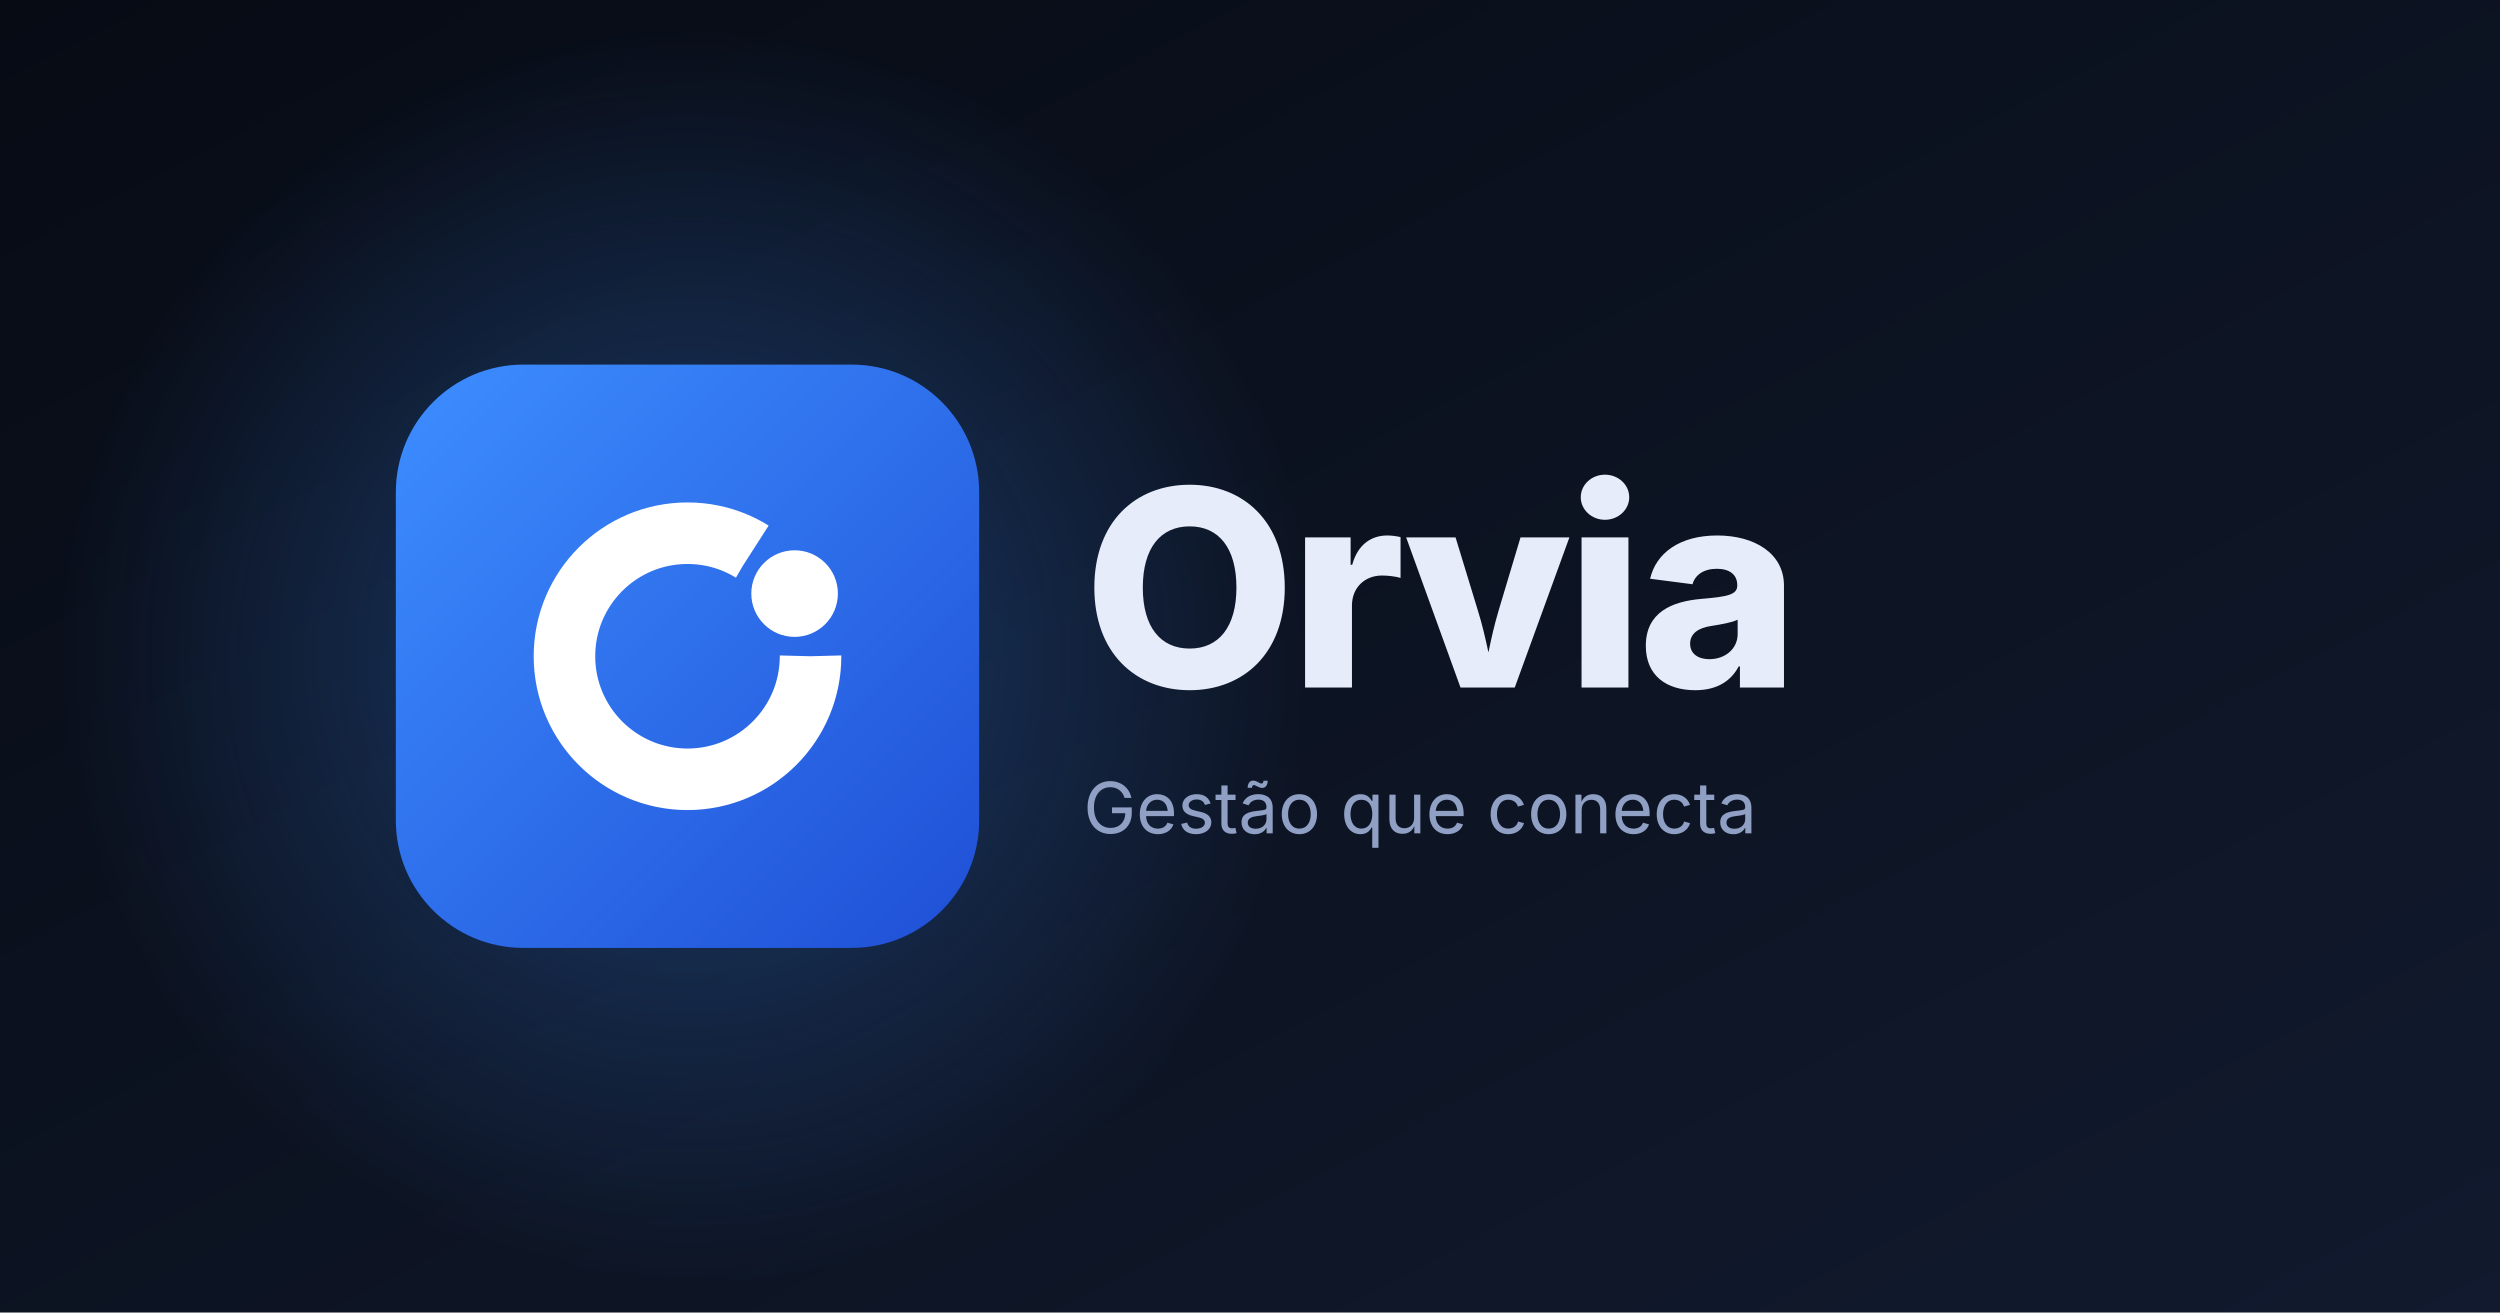
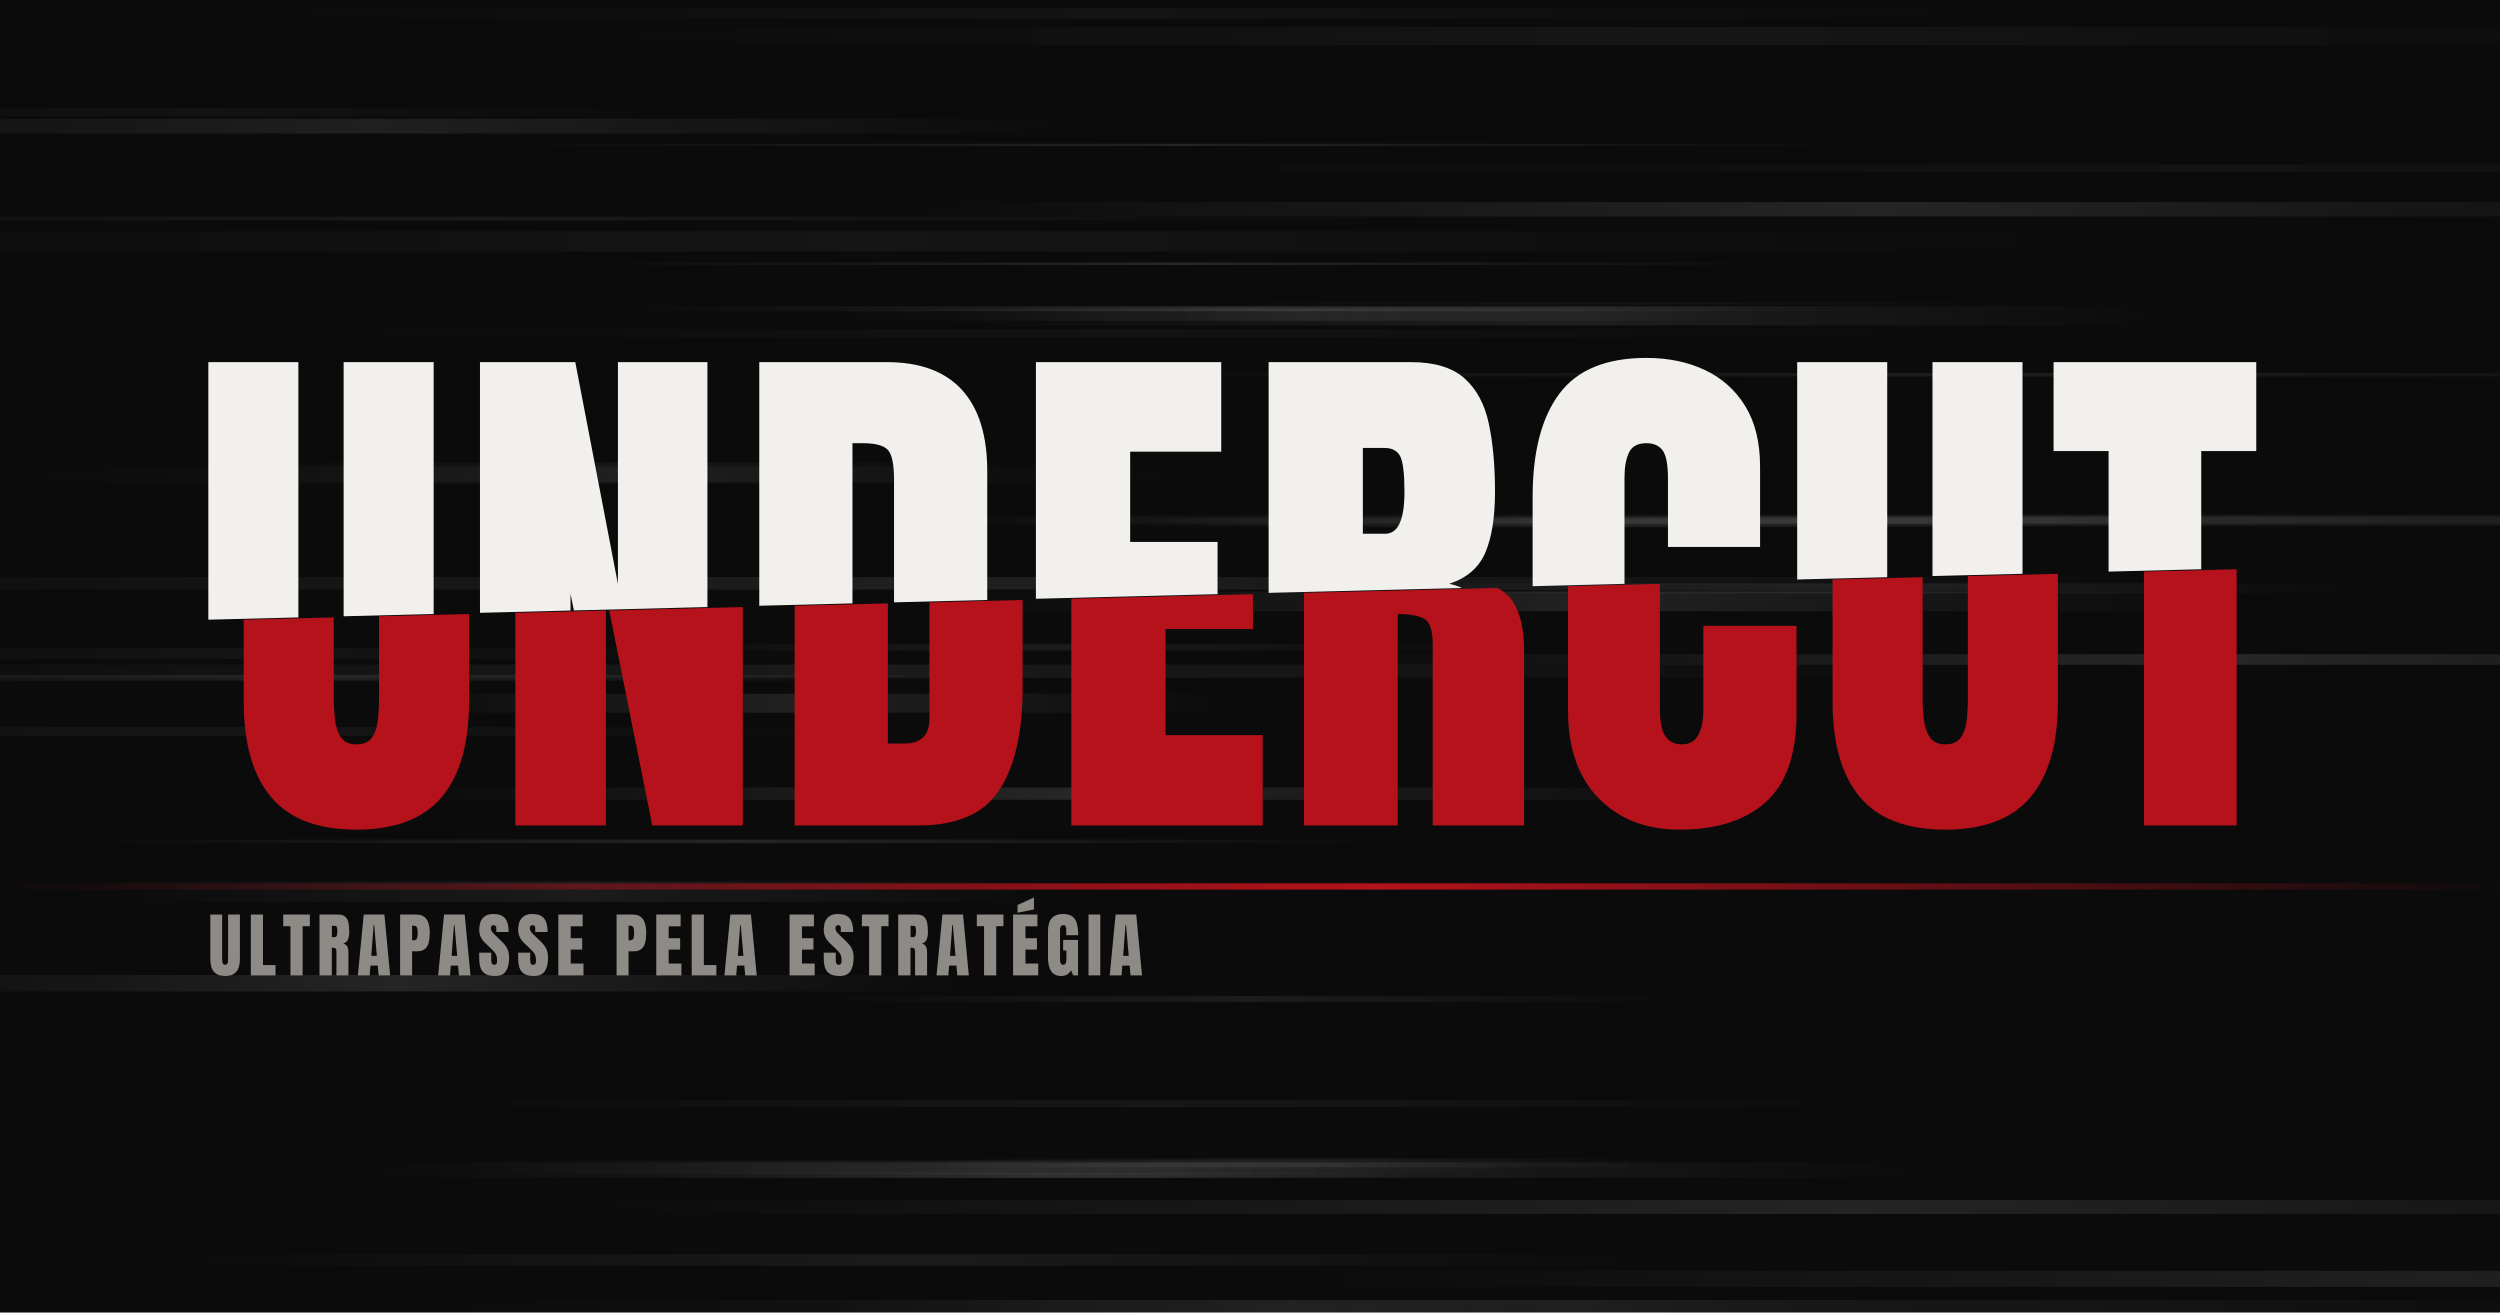
<svg xmlns="http://www.w3.org/2000/svg" viewBox="0 0 1200 630">
  <defs>
-     <linearGradient id="bg" x1="0" y1="0" x2="1" y2="1">
-       <stop offset="0" stop-color="#070B14" />
-       <stop offset="1" stop-color="#111A2E" />
+     <linearGradient id="streak" x1="0" x2="1">
+       <stop offset="0" stop-color="#fff" stop-opacity="0" />
+       <stop offset=".5" stop-color="#fff" />
+       <stop offset="1" stop-color="#fff" stop-opacity="0" />
    </linearGradient>
-     <linearGradient id="mark" x1="0" y1="0" x2="1" y2="1">
-       <stop offset="0" stop-color="#3D8EFF" />
-       <stop offset="1" stop-color="#1F4FD6" />
+     <linearGradient id="redline" x1="0" x2="1">
+       <stop offset="0" stop-color="#B5121B" stop-opacity="0" />
+       <stop offset=".55" stop-color="#B5121B" />
+       <stop offset="1" stop-color="#B5121B" stop-opacity="0" />
    </linearGradient>
-     <radialGradient id="glow" cx="0.5" cy="0.5" r="0.5">
-       <stop offset="0" stop-color="#3D8EFF" stop-opacity="0.35" />
-       <stop offset="1" stop-color="#3D8EFF" stop-opacity="0" />
-     </radialGradient>
  </defs>
-   <rect width="1200" height="630" fill="url(#bg)" />
-   <circle cx="330" cy="315" r="300" fill="url(#glow)" />
-   <g transform="translate(190,175) scale(0.546875)">
-     <rect width="512" height="512" rx="112" fill="url(#mark)" />
-     <circle cx="256" cy="256" r="108" fill="none" stroke="#FFFFFF" stroke-width="54" stroke-dasharray="568.6 110" stroke-linecap="butt" />
-     <circle cx="350" cy="201" r="38" fill="#FFFFFF" />
+   <rect width="1200" height="630" fill="#0B0B0C" />
+   <rect x="305" y="309" width="404" height="3.2" fill="url(#streak)" opacity="0.070" />
+   <rect x="-129" y="319" width="1091" height="6.3" fill="url(#streak)" opacity="0.067" />
+   <rect x="503" y="179" width="892" height="1.7" fill="url(#streak)" opacity="0.075" />
+   <rect x="405" y="148" width="442" height="6.0" fill="url(#streak)" opacity="0.074" />
+   <rect x="-155" y="111" width="1145" height="9.7" fill="url(#streak)" opacity="0.041" />
+   <rect x="660" y="280" width="470" height="4.8" fill="url(#streak)" opacity="0.080" />
+   <rect x="53" y="423" width="453" height="9.9" fill="url(#streak)" opacity="0.070" />
+   <rect x="292" y="147" width="597" height="2.4" fill="url(#streak)" opacity="0.100" />
+   <rect x="115" y="222" width="372" height="9.3" fill="url(#streak)" opacity="0.051" />
+   <rect x="224" y="557" width="512" height="6.4" fill="url(#streak)" opacity="0.066" />
+   <rect x="388" y="478" width="422" height="3.0" fill="url(#streak)" opacity="0.071" />
+   <rect x="-157" y="57" width="671" height="7.1" fill="url(#streak)" opacity="0.088" />
+   <rect x="92" y="602" width="694" height="5.5" fill="url(#streak)" opacity="0.069" />
+   <rect x="206" y="528" width="695" height="3.4" fill="url(#streak)" opacity="0.051" />
+   <rect x="-81" y="468" width="543" height="7.9" fill="url(#streak)" opacity="0.107" />
+   <rect x="634" y="610" width="1074" height="7.7" fill="url(#streak)" opacity="0.088" />
+   <rect x="-178" y="349" width="591" height="4.2" fill="url(#streak)" opacity="0.049" />
+   <rect x="417" y="248" width="964" height="3.4" fill="url(#streak)" opacity="0.116" />
+   <rect x="124" y="4" width="827" height="5.0" fill="url(#streak)" opacity="0.038" />
+   <rect x="211" y="624" width="1085" height="6.3" fill="url(#streak)" opacity="0.072" />
+   <rect x="514" y="79" width="1107" height="3.4" fill="url(#streak)" opacity="0.032" />
+   <rect x="436" y="97" width="928" height="6.9" fill="url(#streak)" opacity="0.108" />
+   <rect x="547" y="145" width="452" height="1.3" fill="url(#streak)" opacity="0.037" />
+   <rect x="283" y="13" width="1048" height="8.6" fill="url(#streak)" opacity="0.043" />
+   <rect x="-153" y="311" width="552" height="5.4" fill="url(#streak)" opacity="0.036" />
+   <rect x="7" y="224" width="566" height="8.1" fill="url(#streak)" opacity="0.042" />
+   <rect x="-199" y="104" width="862" height="1.8" fill="url(#streak)" opacity="0.066" />
+   <rect x="230" y="69" width="673" height="1.1" fill="url(#streak)" opacity="0.098" />
+   <rect x="465" y="284" width="604" height="9.4" fill="url(#streak)" opacity="0.095" />
+   <rect x="41" y="403" width="623" height="1.7" fill="url(#streak)" opacity="0.109" />
+   <rect x="-138" y="52" width="468" height="3.7" fill="url(#streak)" opacity="0.033" />
+   <rect x="196" y="378" width="639" height="5.9" fill="url(#streak)" opacity="0.112" />
+   <rect x="179" y="333" width="408" height="9.1" fill="url(#streak)" opacity="0.090" />
+   <rect x="616" y="314" width="910" height="5.1" fill="url(#streak)" opacity="0.117" />
+   <rect x="174" y="558" width="748" height="7.3" fill="url(#streak)" opacity="0.101" />
+   <rect x="291" y="576" width="1191" height="6.7" fill="url(#streak)" opacity="0.105" />
+   <rect x="-132" y="277" width="1175" height="6.0" fill="url(#streak)" opacity="0.089" />
+   <rect x="476" y="247" width="1004" height="5.5" fill="url(#streak)" opacity="0.070" />
+   <rect x="450" y="556" width="347" height="4.3" fill="url(#streak)" opacity="0.072" />
+   <rect x="393" y="624" width="439" height="7.1" fill="url(#streak)" opacity="0.045" />
+   <rect x="275" y="126" width="583" height="1.2" fill="url(#streak)" opacity="0.116" />
+   <rect x="-168" y="324" width="650" height="2.7" fill="url(#streak)" opacity="0.089" />
+   <rect x="466" y="147" width="575" height="9.2" fill="url(#streak)" opacity="0.084" />
+   <rect x="547" y="249" width="461" height="4.1" fill="url(#streak)" opacity="0.068" />
+   <rect x="312" y="563" width="377" height="2.5" fill="url(#streak)" opacity="0.074" />
+   <rect x="162" y="158" width="759" height="4.0" fill="url(#streak)" opacity="0.032" />
+   <rect x="0" y="424" width="1200" height="3" fill="url(#redline)" />
+   <g transform="translate(100 171.8) scale(1.0351)">
+     <defs>
+       <clipPath id="ogt">
+         <path d="M-43.75,-43.75H993.423V96.25L-43.75,122.5Z" />
+       </clipPath>
+       <clipPath id="ogb">
+         <path d="M-43.75,122.5L993.423,96.25V262.5H-43.75Z" />
+       </clipPath>
+     </defs>
+     <path d="M52.25 218.75L52.25 218.75Q25.39 218.75 12.70 203.67Q0 188.60 0 159.30L0 159.30L0 1.95L41.75 1.95L41.75 157.59Q41.75 162.96 42.36 167.91Q42.97 172.85 45.17 176.03Q47.36 179.20 52.25 179.20L52.25 179.20Q57.25 179.20 59.45 176.09Q61.65 172.97 62.19 167.97Q62.74 162.96 62.74 157.59L62.74 157.59L62.74 1.95L104.49 1.95L104.49 159.30Q104.49 188.60 91.80 203.67Q79.10 218.75 52.25 218.75ZM167.96 216.80L125.97 216.80L125.97 1.95L170.16 1.95L189.94 104.86L189.94 1.95L231.44 1.95L231.44 216.80L189.45 216.80L167.96 109.38L167.96 216.80ZM313.10 216.80L255.48 216.80L255.48 1.95L314.57 1.95Q337.76 1.95 349.48 14.83Q361.20 27.71 361.20 52.49L361.20 52.49L361.20 153.08Q361.20 183.59 350.52 200.20Q339.83 216.80 313.10 216.80L313.10 216.80ZM298.70 39.55L298.70 178.83L306.14 178.83Q317.98 178.83 317.98 167.36L317.98 167.36L317.98 56.52Q317.98 45.78 315.11 42.66Q312.25 39.55 303.46 39.55L303.46 39.55L298.70 39.55ZM472.52 216.80L383.77 216.80L383.77 1.95L469.71 1.95L469.71 43.46L427.48 43.46L427.48 85.33L468.00 85.33L468.00 125.73L427.48 125.73L427.48 174.93L472.52 174.93L472.52 216.80ZM535.14 216.80L491.68 216.80L491.68 1.95L557.60 1.95Q574.08 1.95 582.50 9.46Q590.92 16.97 593.79 30.46Q596.66 43.95 596.66 62.13L596.66 62.13Q596.66 79.71 592.20 90.21Q587.75 100.71 575.42 104.74L575.42 104.74Q585.55 106.81 589.64 114.81Q593.73 122.80 593.73 135.50L593.73 135.50L593.73 216.80L551.37 216.80L551.37 132.69Q551.37 123.29 547.53 121.03Q543.68 118.77 535.14 118.77L535.14 118.77L535.14 216.80ZM535.38 41.75L535.38 81.54L545.76 81.54Q554.67 81.54 554.67 62.13L554.67 62.13Q554.67 49.56 552.71 45.65Q550.76 41.75 545.39 41.75L545.39 41.75L535.38 41.75ZM665.87 218.75L665.87 218.75Q642.55 218.75 628.33 204.22Q614.11 189.70 614.11 163.57L614.11 163.57L614.11 64.45Q614.11 33.20 626.50 16.60Q638.89 0 666.85 0L666.85 0Q682.10 0 694.01 5.62Q705.91 11.23 712.74 22.40Q719.58 33.57 719.58 50.54L719.58 50.54L719.58 87.65L676.86 87.65L676.86 55.91Q676.86 46.26 674.41 42.91Q671.97 39.55 666.85 39.55L666.85 39.55Q660.86 39.55 658.79 43.88Q656.71 48.22 656.71 55.42L656.71 55.42L656.71 162.96Q656.71 171.88 659.34 175.54Q661.96 179.20 666.85 179.20L666.85 179.20Q672.34 179.20 674.60 174.68Q676.86 170.17 676.86 162.96L676.86 162.96L676.86 124.27L720.07 124.27L720.07 164.92Q720.07 193.24 705.79 205.99Q691.50 218.75 665.87 218.75ZM789.03 218.75L789.03 218.75Q762.18 218.75 749.48 203.67Q736.79 188.60 736.79 159.30L736.79 159.30L736.79 1.95L778.54 1.95L778.54 157.59Q778.54 162.96 779.15 167.91Q779.76 172.85 781.95 176.03Q784.15 179.20 789.03 179.20L789.03 179.20Q794.04 179.20 796.24 176.09Q798.43 172.97 798.98 167.97Q799.53 162.96 799.53 157.59L799.53 157.59L799.53 1.95L841.28 1.95L841.28 159.30Q841.28 188.60 828.58 203.67Q815.89 218.75 789.03 218.75ZM924.16 216.80L881.19 216.80L881.19 43.21L855.68 43.21L855.68 1.95L949.67 1.95L949.67 43.21L924.16 43.21L924.16 216.80Z" fill="#F2F0EC" clip-path="url(#ogt)" />
+     <g transform="translate(16.41 0)">
+       <path d="M52.25 218.75L52.25 218.75Q25.39 218.75 12.70 203.67Q0 188.60 0 159.30L0 159.30L0 1.95L41.75 1.95L41.75 157.59Q41.75 162.96 42.36 167.91Q42.97 172.85 45.17 176.03Q47.36 179.20 52.25 179.20L52.25 179.20Q57.25 179.20 59.45 176.09Q61.65 172.97 62.19 167.97Q62.74 162.96 62.74 157.59L62.74 157.59L62.74 1.95L104.49 1.95L104.49 159.30Q104.49 188.60 91.80 203.67Q79.10 218.75 52.25 218.75ZM167.96 216.80L125.97 216.80L125.97 1.95L170.16 1.95L189.94 104.86L189.94 1.95L231.44 1.95L231.44 216.80L189.45 216.80L167.96 109.38L167.96 216.80ZM313.10 216.80L255.48 216.80L255.48 1.95L314.57 1.95Q337.76 1.95 349.48 14.83Q361.20 27.71 361.20 52.49L361.20 52.49L361.20 153.08Q361.20 183.59 350.52 200.20Q339.83 216.80 313.10 216.80L313.10 216.80ZM298.70 39.55L298.70 178.83L306.14 178.83Q317.98 178.83 317.98 167.36L317.98 167.36L317.98 56.52Q317.98 45.78 315.11 42.66Q312.25 39.55 303.46 39.55L303.46 39.55L298.70 39.55ZM472.52 216.80L383.77 216.80L383.77 1.95L469.71 1.95L469.71 43.46L427.48 43.46L427.48 85.33L468.00 85.33L468.00 125.73L427.48 125.73L427.48 174.93L472.52 174.93L472.52 216.80ZM535.14 216.80L491.68 216.80L491.68 1.95L557.60 1.95Q574.08 1.95 582.50 9.46Q590.92 16.97 593.79 30.46Q596.66 43.95 596.66 62.13L596.66 62.13Q596.66 79.71 592.20 90.21Q587.75 100.71 575.42 104.74L575.42 104.74Q585.55 106.81 589.64 114.81Q593.73 122.80 593.73 135.50L593.73 135.50L593.73 216.80L551.37 216.80L551.37 132.69Q551.37 123.29 547.53 121.03Q543.68 118.77 535.14 118.77L535.14 118.77L535.14 216.80ZM535.38 41.75L535.38 81.54L545.76 81.54Q554.67 81.54 554.67 62.13L554.67 62.13Q554.67 49.56 552.71 45.65Q550.76 41.75 545.39 41.75L545.39 41.75L535.38 41.75ZM665.87 218.75L665.87 218.75Q642.55 218.75 628.33 204.22Q614.11 189.70 614.11 163.57L614.11 163.57L614.11 64.45Q614.11 33.20 626.50 16.60Q638.89 0 666.85 0L666.85 0Q682.10 0 694.01 5.62Q705.91 11.23 712.74 22.40Q719.58 33.57 719.58 50.54L719.58 50.54L719.58 87.65L676.86 87.65L676.86 55.91Q676.86 46.26 674.41 42.91Q671.97 39.55 666.85 39.55L666.85 39.55Q660.86 39.55 658.79 43.88Q656.71 48.22 656.71 55.42L656.71 55.42L656.71 162.96Q656.71 171.88 659.34 175.54Q661.96 179.20 666.85 179.20L666.85 179.20Q672.34 179.20 674.60 174.68Q676.86 170.17 676.86 162.96L676.86 162.96L676.86 124.27L720.07 124.27L720.07 164.92Q720.07 193.24 705.79 205.99Q691.50 218.75 665.87 218.75ZM789.03 218.75L789.03 218.75Q762.18 218.75 749.48 203.67Q736.79 188.60 736.79 159.30L736.79 159.30L736.79 1.95L778.54 1.95L778.54 157.59Q778.54 162.96 779.15 167.91Q779.76 172.85 781.95 176.03Q784.15 179.20 789.03 179.20L789.03 179.20Q794.04 179.20 796.24 176.09Q798.43 172.97 798.98 167.97Q799.53 162.96 799.53 157.59L799.53 157.59L799.53 1.95L841.28 1.95L841.28 159.30Q841.28 188.60 828.58 203.67Q815.89 218.75 789.03 218.75ZM924.16 216.80L881.19 216.80L881.19 43.21L855.68 43.21L855.68 1.95L949.67 1.95L949.67 43.21L924.16 43.21L924.16 216.80Z" fill="#B5121B" clip-path="url(#ogb)" />
+     </g>
  </g>
-   <text x="520" y="330" font-family="'Segoe UI', Inter, Arial, sans-serif" font-size="132" font-weight="800" letter-spacing="-3" fill="#E6ECFA">Orvia</text>
-   <text x="520" y="400" font-family="'Segoe UI', Inter, Arial, sans-serif" font-size="34" fill="#8FA0C4">Gestão que conecta</text>
+   <path d="M8.05 0.27L8.05 0.27Q4.40 0.27 2.67-1.78Q0.95-3.83 0.95-7.82L0.95-7.82L0.95-29.22L6.62-29.22L6.62-8.05Q6.62-7.32 6.71-6.65Q6.79-5.98 7.09-5.54Q7.39-5.11 8.05-5.11L8.05-5.11Q8.73-5.11 9.03-5.54Q9.33-5.96 9.40-6.64Q9.48-7.32 9.48-8.05L9.48-8.05L9.48-29.22L15.16-29.22L15.16-7.82Q15.16-3.83 13.43-1.78Q11.70 0.27 8.05 0.27ZM32.25 0L20.40 0L20.40-29.22L26.24-29.22L26.24-4.98L32.25-4.98L32.25 0ZM45.26 0L39.42 0L39.42-23.61L35.95-23.61L35.95-29.22L48.73-29.22L48.73-23.61L45.26-23.61L45.26 0ZM59.27 0L53.36 0L53.36-29.22L62.32-29.22Q64.57-29.22 65.71-28.20Q66.86-27.18 67.25-25.34Q67.64-23.51 67.64-21.03L67.64-21.03Q67.64-18.64 67.03-17.22Q66.42-15.79 64.75-15.24L64.75-15.24Q66.13-14.96 66.68-13.87Q67.24-12.78 67.24-11.06L67.24-11.06L67.24 0L61.48 0L61.48-11.44Q61.48-12.72 60.95-13.02Q60.43-13.33 59.27-13.33L59.27-13.33L59.27 0ZM59.30-23.81L59.30-18.39L60.71-18.39Q61.93-18.39 61.93-21.03L61.93-21.03Q61.93-22.74 61.66-23.28Q61.39-23.81 60.66-23.81L60.66-23.81L59.30-23.81ZM77.44 0L71.77 0L74.59-29.22L84.50-29.22L87.27 0L81.74 0L81.33-4.71L77.81-4.71L77.44 0ZM79.34-24.24L78.22-9.38L80.88-9.38L79.60-24.24L79.34-24.24ZM97.81 0L92.06 0L92.06-29.22L99.78-29.22Q102.21-29.22 103.63-28.14Q105.05-27.06 105.66-25.07Q106.28-23.08 106.28-20.32L106.28-20.32Q106.28-17.66 105.76-15.70Q105.25-13.73 103.93-12.65Q102.61-11.57 100.18-11.57L100.18-11.57L97.81-11.57L97.81 0ZM97.81-23.89L97.81-16.82L98.14-16.82Q99.77-16.82 100.13-17.73Q100.50-18.64 100.50-20.42L100.50-20.42Q100.50-22.08 100.14-22.98Q99.78-23.89 98.46-23.89L98.46-23.89L97.81-23.89ZM116.00 0L110.32 0L113.14-29.22L123.05-29.22L125.83 0L120.30 0L119.88-4.71L116.36-4.71L116.00 0ZM117.89-24.24L116.78-9.38L119.44-9.38L118.16-24.24L117.89-24.24ZM137.56 0.27L137.56 0.27Q133.56 0.27 131.79-1.73Q130.02-3.72 130.02-8.07L130.02-8.07L130.02-10.92L135.80-10.92L135.80-7.27Q135.80-6.26 136.11-5.69Q136.41-5.11 137.18-5.11L137.18-5.11Q137.97-5.11 138.28-5.58Q138.59-6.04 138.59-7.11L138.59-7.11Q138.59-8.45 138.32-9.35Q138.06-10.26 137.40-11.08Q136.75-11.90 135.58-13.00L135.58-13.00L132.96-15.49Q130.02-18.26 130.02-21.83L130.02-21.83Q130.02-25.57 131.76-27.53Q133.49-29.48 136.78-29.48L136.78-29.48Q140.80-29.48 142.48-27.34Q144.17-25.20 144.17-20.83L144.17-20.83L138.22-20.83L138.22-22.84Q138.22-23.44 137.88-23.77Q137.54-24.11 136.96-24.11L136.96-24.11Q136.26-24.11 135.94-23.72Q135.62-23.33 135.62-22.71L135.62-22.71Q135.62-22.10 135.95-21.38Q136.28-20.67 137.26-19.74L137.26-19.74L140.63-16.50Q141.64-15.54 142.49-14.47Q143.34-13.40 143.85-11.98Q144.37-10.56 144.37-8.52L144.37-8.52Q144.37-4.40 142.85-2.07Q141.33 0.27 137.56 0.27ZM156.25 0.27L156.25 0.27Q152.25 0.27 150.48-1.73Q148.71-3.72 148.71-8.07L148.71-8.07L148.71-10.92L154.49-10.92L154.49-7.27Q154.49-6.26 154.80-5.69Q155.10-5.11 155.87-5.11L155.87-5.11Q156.66-5.11 156.97-5.58Q157.28-6.04 157.28-7.11L157.28-7.11Q157.28-8.45 157.01-9.35Q156.75-10.26 156.09-11.08Q155.43-11.90 154.27-13.00L154.27-13.00L151.65-15.49Q148.71-18.26 148.71-21.83L148.71-21.83Q148.71-25.57 150.45-27.53Q152.18-29.48 155.47-29.48L155.47-29.48Q159.49-29.48 161.17-27.34Q162.86-25.20 162.86-20.83L162.86-20.83L156.91-20.83L156.91-22.84Q156.91-23.44 156.57-23.77Q156.23-24.11 155.65-24.11L155.65-24.11Q154.95-24.11 154.63-23.72Q154.31-23.33 154.31-22.71L154.31-22.71Q154.31-22.10 154.64-21.38Q154.97-20.67 155.95-19.74L155.95-19.74L159.32-16.50Q160.33-15.54 161.18-14.47Q162.03-13.40 162.54-11.98Q163.05-10.56 163.05-8.52L163.05-8.52Q163.05-4.40 161.54-2.07Q160.02 0.27 156.25 0.27ZM180.07 0L168.00 0L168.00-29.22L179.68-29.22L179.68-23.57L173.94-23.57L173.94-17.88L179.45-17.88L179.45-12.38L173.94-12.38L173.94-5.69L180.07-5.69L180.07 0ZM201.71 0L195.96 0L195.96-29.22L203.68-29.22Q206.10-29.22 207.52-28.14Q208.94-27.06 209.56-25.07Q210.17-23.08 210.17-20.32L210.17-20.32Q210.17-17.66 209.66-15.70Q209.14-13.73 207.82-12.65Q206.50-11.57 204.08-11.57L204.08-11.57L201.71-11.57L201.71 0ZM201.71-23.89L201.71-16.82L202.04-16.82Q203.66-16.82 204.03-17.73Q204.39-18.64 204.39-20.42L204.39-20.42Q204.39-22.08 204.04-22.98Q203.68-23.89 202.35-23.89L202.35-23.89L201.71-23.89ZM227.08 0L215.01 0L215.01-29.22L226.70-29.22L226.70-23.57L220.96-23.57L220.96-17.88L226.47-17.88L226.47-12.38L220.96-12.38L220.96-5.69L227.08-5.69L227.08 0ZM243.86 0L232.01 0L232.01-29.22L237.85-29.22L237.85-4.98L243.86-4.98L243.86 0ZM253.40 0L247.73 0L250.55-29.22L260.46-29.22L263.23 0L257.70 0L257.29-4.71L253.77-4.71L253.40 0ZM255.30-24.24L254.18-9.38L256.84-9.38L255.56-24.24L255.30-24.24ZM291.06 0L278.99 0L278.99-29.22L290.68-29.22L290.68-23.57L284.94-23.57L284.94-17.88L290.45-17.88L290.45-12.38L284.94-12.38L284.94-5.69L291.06-5.69L291.06 0ZM302.93 0.27L302.93 0.27Q298.93 0.27 297.16-1.73Q295.39-3.72 295.39-8.07L295.39-8.07L295.39-10.92L301.17-10.92L301.17-7.27Q301.17-6.26 301.48-5.69Q301.78-5.11 302.55-5.11L302.55-5.11Q303.34-5.11 303.65-5.58Q303.96-6.04 303.96-7.11L303.96-7.11Q303.96-8.45 303.69-9.35Q303.43-10.26 302.77-11.08Q302.12-11.90 300.95-13.00L300.95-13.00L298.33-15.49Q295.39-18.26 295.39-21.83L295.39-21.83Q295.39-25.57 297.13-27.53Q298.86-29.48 302.15-29.48L302.15-29.48Q306.17-29.48 307.85-27.34Q309.54-25.20 309.54-20.83L309.54-20.83L303.59-20.83L303.59-22.84Q303.59-23.44 303.25-23.77Q302.91-24.11 302.33-24.11L302.33-24.11Q301.63-24.11 301.31-23.72Q300.99-23.33 300.99-22.71L300.99-22.71Q300.99-22.10 301.32-21.38Q301.65-20.67 302.63-19.74L302.63-19.74L306-16.50Q307.01-15.54 307.86-14.47Q308.71-13.40 309.22-11.98Q309.74-10.56 309.74-8.52L309.74-8.52Q309.74-4.40 308.22-2.07Q306.70 0.27 302.93 0.27ZM323.03 0L317.18 0L317.18-23.61L313.71-23.61L313.71-29.22L326.50-29.22L326.50-23.61L323.03-23.61L323.03 0ZM337.04 0L331.13 0L331.13-29.22L340.09-29.22Q342.33-29.22 343.48-28.20Q344.62-27.18 345.01-25.34Q345.40-23.51 345.40-21.03L345.40-21.03Q345.40-18.64 344.80-17.22Q344.19-15.79 342.51-15.24L342.51-15.24Q343.89-14.96 344.45-13.87Q345.00-12.78 345.00-11.06L345.00-11.06L345.00 0L339.24 0L339.24-11.44Q339.24-12.72 338.72-13.02Q338.20-13.33 337.04-13.33L337.04-13.33L337.04 0ZM337.07-23.81L337.07-18.39L338.48-18.39Q339.69-18.39 339.69-21.03L339.69-21.03Q339.69-22.74 339.43-23.28Q339.16-23.81 338.43-23.81L338.43-23.81L337.07-23.81ZM355.21 0L349.53 0L352.35-29.22L362.26-29.22L365.04 0L359.51 0L359.09-4.71L355.57-4.71L355.21 0ZM357.10-24.24L355.99-9.38L358.65-9.38L357.37-24.24L357.10-24.24ZM378.18 0L372.34 0L372.34-23.61L368.87-23.61L368.87-29.22L381.65-29.22L381.65-23.61L378.18-23.61L378.18 0ZM398.35 0L386.28 0L386.28-29.22L397.96-29.22L397.96-23.57L392.22-23.57L392.22-17.88L397.73-17.88L397.73-12.38L392.22-12.38L392.22-5.69L398.35-5.69L398.35 0ZM396.29-31.66L388.40-30.10L388.40-33.80L396.29-37.42L396.29-31.66ZM409.30 0.27L409.30 0.27Q403.04 0.27 403.04-8.70L403.04-8.70L403.04-21.30Q403.04-29.48 410.21-29.48L410.21-29.48Q413.17-29.48 414.74-28.30Q416.32-27.11 416.92-24.84Q417.52-22.56 417.52-19.29L417.52-19.29L411.81-19.29L411.81-21.88Q411.81-22.83 411.55-23.47Q411.29-24.11 410.48-24.11L410.48-24.11Q409.46-24.11 409.14-23.42Q408.82-22.74 408.82-21.93L408.82-21.93L408.82-7.77Q408.82-6.59 409.12-5.85Q409.43-5.11 410.33-5.11L410.33-5.11Q411.26-5.11 411.56-5.85Q411.87-6.59 411.87-7.80L411.87-7.80L411.87-11.97L410.31-11.97L410.31-17.02L417.45-17.02L417.45 0L415.11 0L414.11-2.46Q412.59 0.27 409.30 0.27ZM428.14 0L422.49 0L422.49-29.22L428.14-29.22L428.14 0ZM438.34 0L432.66 0L435.49-29.22L445.40-29.22L448.17 0L442.64 0L442.23-4.71L438.71-4.71L438.34 0ZM440.23-24.24L439.12-9.38L441.78-9.38L440.50-24.24L440.23-24.24Z" transform="translate(100 468.2)" fill="#8E8A86" />
</svg>
